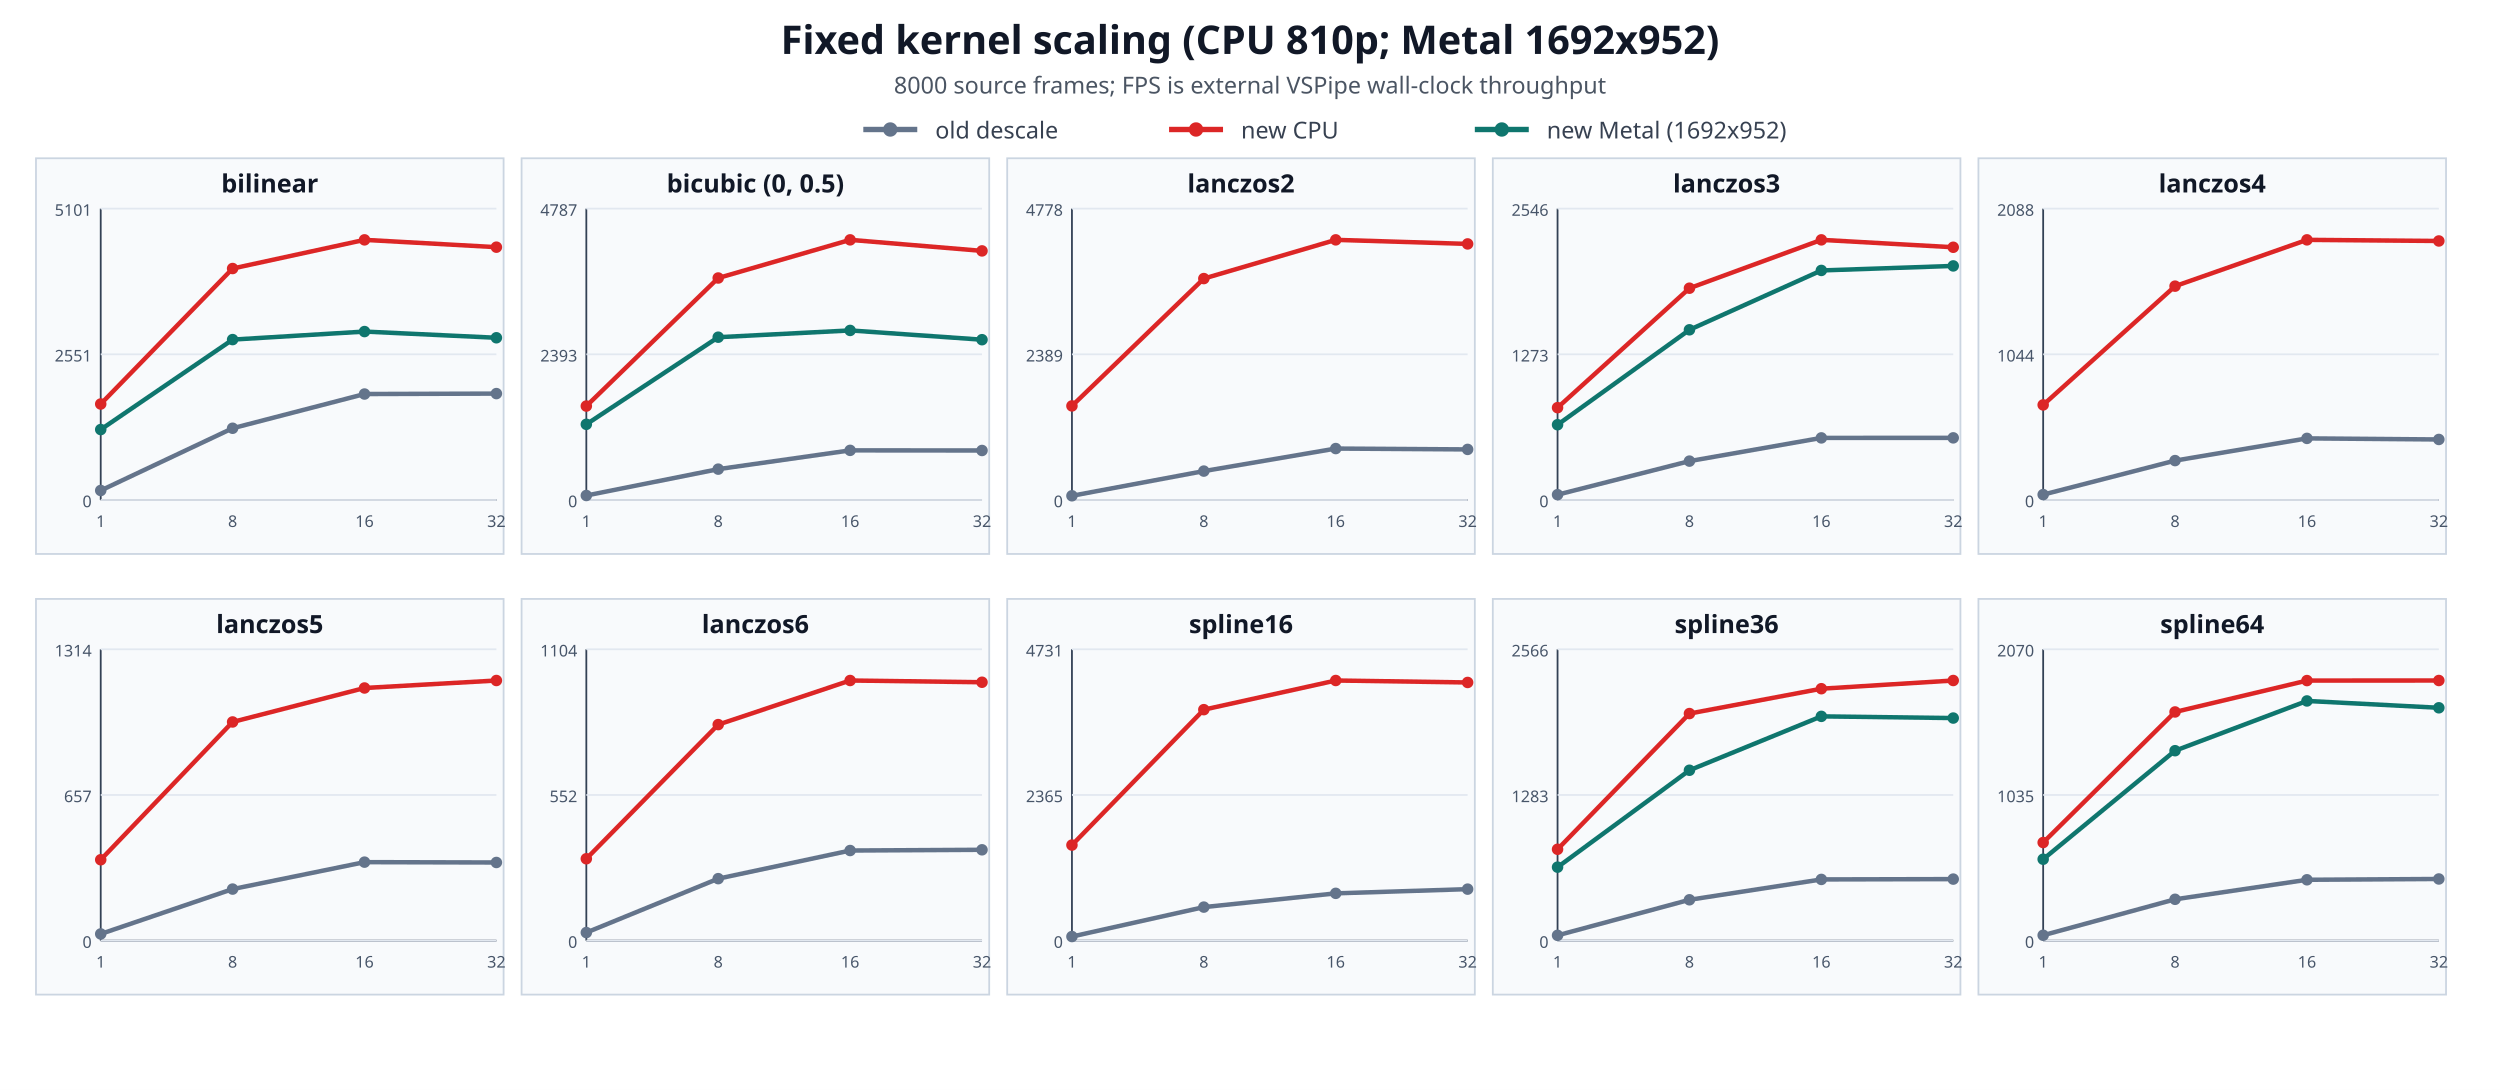
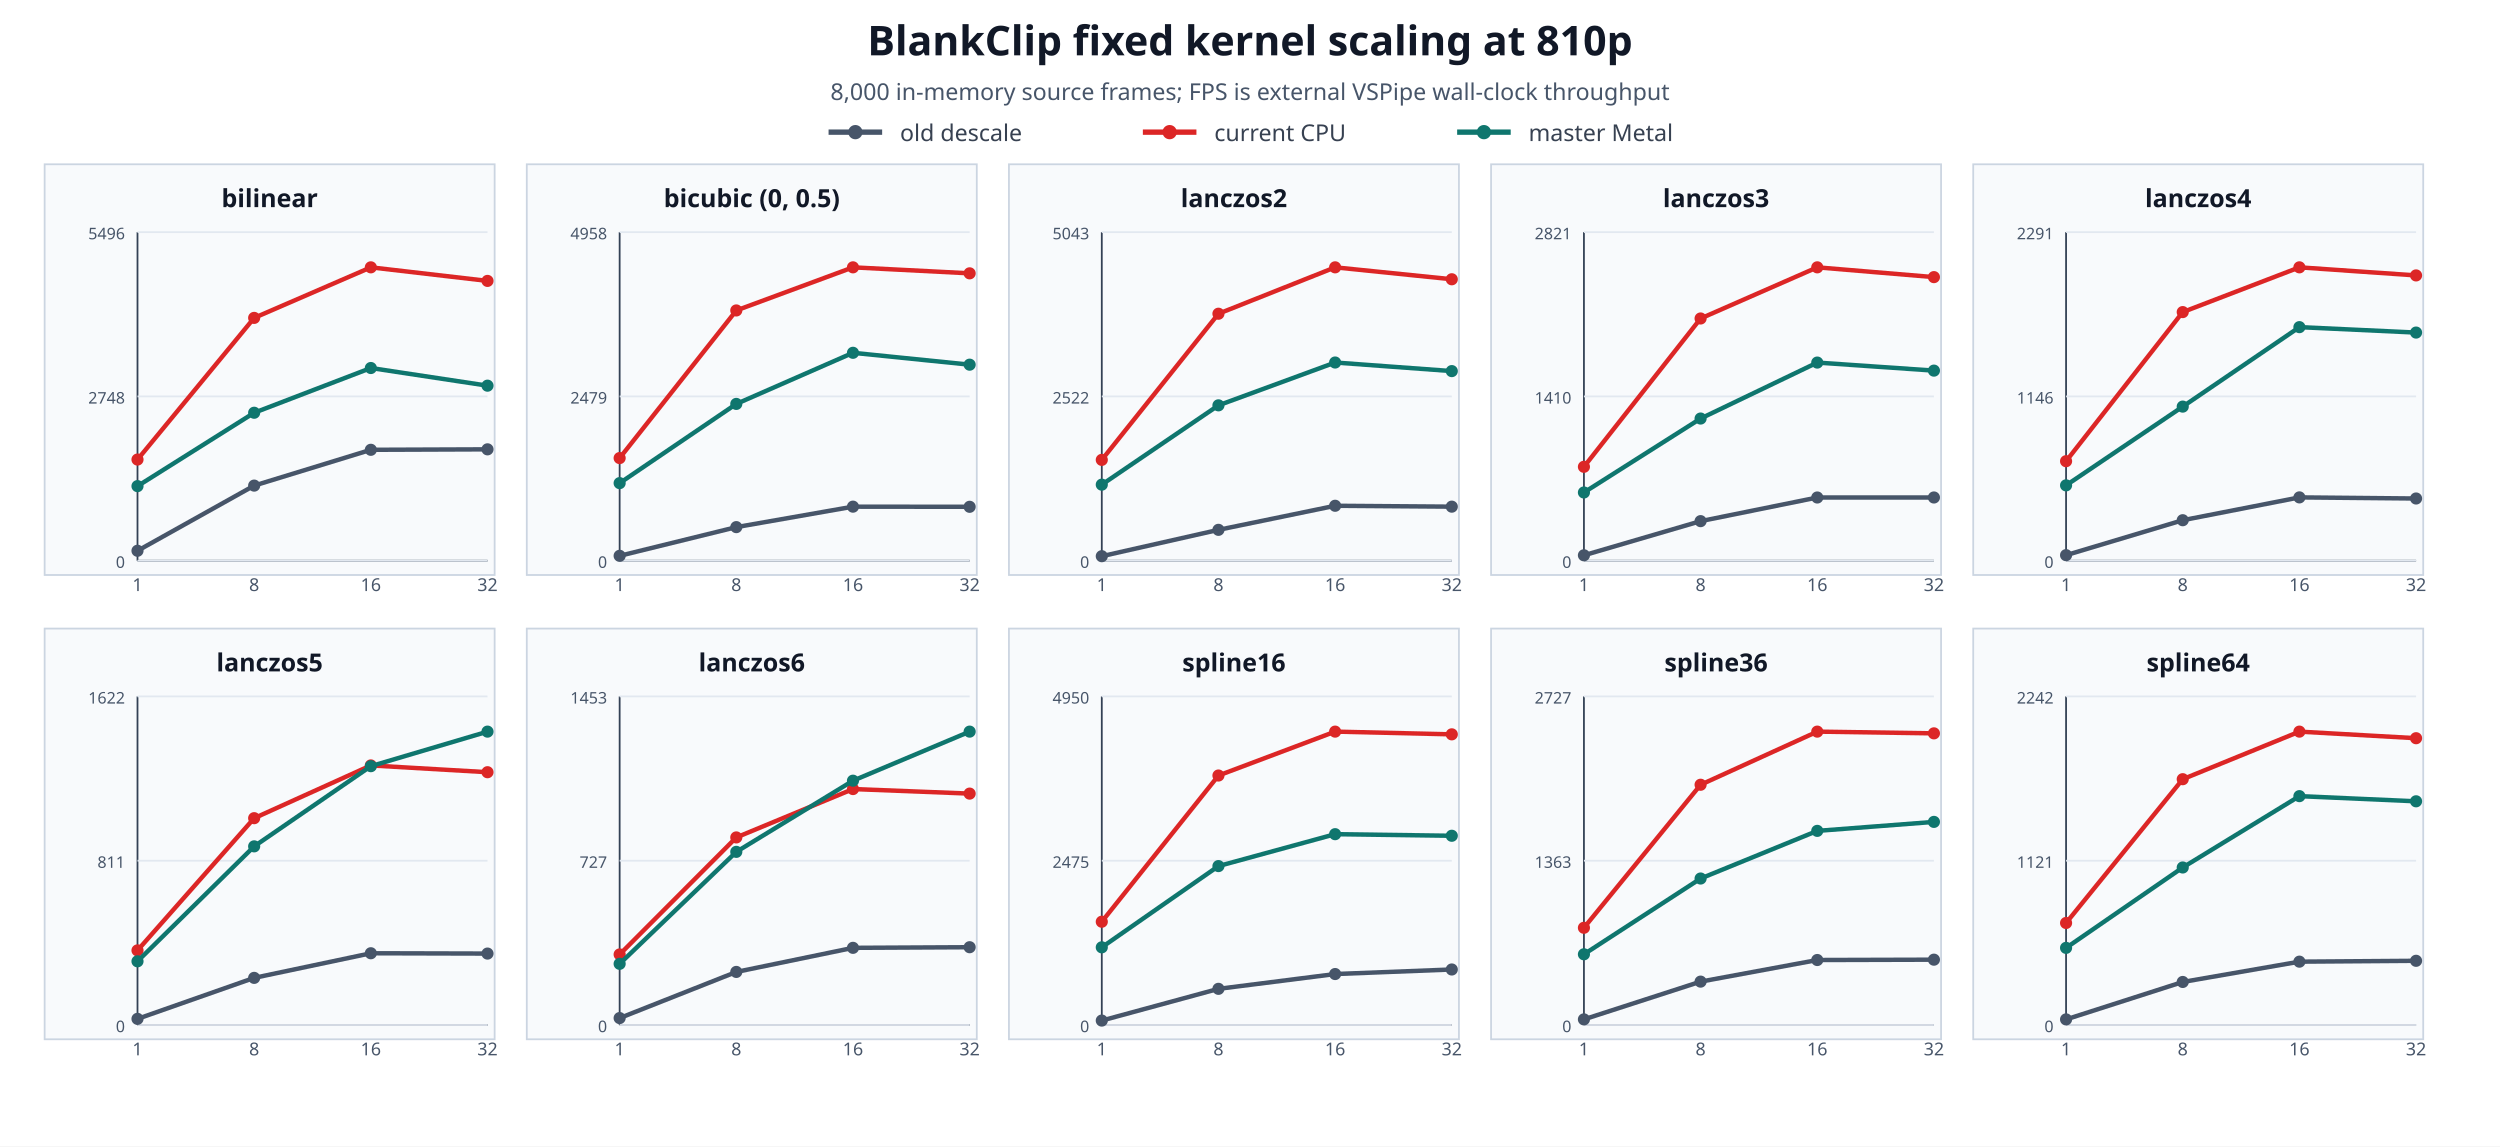
- <svg xmlns="http://www.w3.org/2000/svg" width="1390" height="606" viewBox="0 0 1390 606" role="img" aria-labelledby="title desc">
-   <rect width="1390" height="606" fill="#ffffff" />
-   <text x="695.0" y="30" text-anchor="middle" font-family="sans-serif" font-size="22" font-weight="700" fill="#111827">Fixed kernel scaling (CPU 810p; Metal 1692x952)</text>
-   <text x="695.0" y="52" text-anchor="middle" font-family="sans-serif" font-size="13" fill="#4b5563">8000 source frames; FPS is external VSPipe wall-clock throughput</text>
-   <line x1="480.0" y1="72" x2="510.0" y2="72" stroke="#64748b" stroke-width="3" />
-   <circle cx="495.0" cy="72" r="4" fill="#64748b" />
-   <text x="520.0" y="77" font-family="sans-serif" font-size="13" fill="#374151">old descale</text>
-   <line x1="650.0" y1="72" x2="680.0" y2="72" stroke="#dc2626" stroke-width="3" />
-   <circle cx="665.0" cy="72" r="4" fill="#dc2626" />
-   <text x="690.0" y="77" font-family="sans-serif" font-size="13" fill="#374151">new CPU</text>
-   <line x1="820.0" y1="72" x2="850.0" y2="72" stroke="#0f766e" stroke-width="3" />
-   <circle cx="835.0" cy="72" r="4" fill="#0f766e" />
-   <text x="860.0" y="77" font-family="sans-serif" font-size="13" fill="#374151">new Metal (1692x952)</text>
-   <g font-family="sans-serif">
-     <rect x="20" y="88" width="260" height="220" fill="#f8fafc" stroke="#cbd5e1" />
-     <text x="150.0" y="107" text-anchor="middle" font-size="14" font-weight="700" fill="#111827">bilinear</text>
-     <line x1="56" y1="116" x2="56" y2="278" stroke="#334155" />
-     <line x1="56" y1="278" x2="276" y2="278" stroke="#334155" />
-     <line x1="56" y1="278.00" x2="276" y2="278.00" stroke="#e2e8f0" />
-     <text x="51" y="282.00" text-anchor="end" font-size="9" fill="#475569">0</text>
-     <line x1="56" y1="197.00" x2="276" y2="197.00" stroke="#e2e8f0" />
-     <text x="51" y="201.00" text-anchor="end" font-size="9" fill="#475569">2551</text>
-     <line x1="56" y1="116.00" x2="276" y2="116.00" stroke="#e2e8f0" />
-     <text x="51" y="120.00" text-anchor="end" font-size="9" fill="#475569">5101</text>
-     <text x="56.00" y="293" text-anchor="middle" font-size="9" fill="#475569">1</text>
-     <text x="129.33" y="293" text-anchor="middle" font-size="9" fill="#475569">8</text>
-     <text x="202.67" y="293" text-anchor="middle" font-size="9" fill="#475569">16</text>
-     <text x="276.00" y="293" text-anchor="middle" font-size="9" fill="#475569">32</text>
-     <polyline points="56.00,272.71 129.33,238.11 202.67,219.08 276.00,218.84" fill="none" stroke="#64748b" stroke-width="2.5" />
-     <circle cx="56.00" cy="272.71" r="3.2" fill="#64748b" />
-     <circle cx="129.33" cy="238.11" r="3.2" fill="#64748b" />
-     <circle cx="202.67" cy="219.08" r="3.2" fill="#64748b" />
-     <circle cx="276.00" cy="218.84" r="3.2" fill="#64748b" />
-     <polyline points="56.00,224.63 129.33,149.30 202.67,133.36 276.00,137.43" fill="none" stroke="#dc2626" stroke-width="2.5" />
-     <circle cx="56.00" cy="224.63" r="3.2" fill="#dc2626" />
-     <circle cx="129.33" cy="149.30" r="3.2" fill="#dc2626" />
-     <circle cx="202.67" cy="133.36" r="3.2" fill="#dc2626" />
-     <circle cx="276.00" cy="137.43" r="3.2" fill="#dc2626" />
-     <polyline points="56.00,238.83 129.33,188.81 202.67,184.35 276.00,187.80" fill="none" stroke="#0f766e" stroke-width="2.5" />
-     <circle cx="56.00" cy="238.83" r="3.2" fill="#0f766e" />
-     <circle cx="129.33" cy="188.81" r="3.2" fill="#0f766e" />
-     <circle cx="202.67" cy="184.35" r="3.2" fill="#0f766e" />
-     <circle cx="276.00" cy="187.80" r="3.2" fill="#0f766e" />
-   </g>
-   <g font-family="sans-serif">
-     <rect x="290" y="88" width="260" height="220" fill="#f8fafc" stroke="#cbd5e1" />
-     <text x="420.0" y="107" text-anchor="middle" font-size="14" font-weight="700" fill="#111827">bicubic (0, 0.5)</text>
-     <line x1="326" y1="116" x2="326" y2="278" stroke="#334155" />
-     <line x1="326" y1="278" x2="546" y2="278" stroke="#334155" />
-     <line x1="326" y1="278.00" x2="546" y2="278.00" stroke="#e2e8f0" />
-     <text x="321" y="282.00" text-anchor="end" font-size="9" fill="#475569">0</text>
-     <line x1="326" y1="197.00" x2="546" y2="197.00" stroke="#e2e8f0" />
-     <text x="321" y="201.00" text-anchor="end" font-size="9" fill="#475569">2393</text>
-     <line x1="326" y1="116.00" x2="546" y2="116.00" stroke="#e2e8f0" />
-     <text x="321" y="120.00" text-anchor="end" font-size="9" fill="#475569">4787</text>
-     <text x="326.00" y="293" text-anchor="middle" font-size="9" fill="#475569">1</text>
-     <text x="399.33" y="293" text-anchor="middle" font-size="9" fill="#475569">8</text>
-     <text x="472.67" y="293" text-anchor="middle" font-size="9" fill="#475569">16</text>
-     <text x="546.00" y="293" text-anchor="middle" font-size="9" fill="#475569">32</text>
-     <polyline points="326.00,275.50 399.33,260.84 472.67,250.40 546.00,250.47" fill="none" stroke="#64748b" stroke-width="2.5" />
-     <circle cx="326.00" cy="275.50" r="3.2" fill="#64748b" />
-     <circle cx="399.33" cy="260.84" r="3.2" fill="#64748b" />
-     <circle cx="472.67" cy="250.40" r="3.2" fill="#64748b" />
-     <circle cx="546.00" cy="250.47" r="3.2" fill="#64748b" />
-     <polyline points="326.00,225.77 399.33,154.57 472.67,133.36 546.00,139.50" fill="none" stroke="#dc2626" stroke-width="2.5" />
-     <circle cx="326.00" cy="225.77" r="3.2" fill="#dc2626" />
-     <circle cx="399.33" cy="154.57" r="3.2" fill="#dc2626" />
-     <circle cx="472.67" cy="133.36" r="3.2" fill="#dc2626" />
-     <circle cx="546.00" cy="139.50" r="3.2" fill="#dc2626" />
-     <polyline points="326.00,235.92 399.33,187.48 472.67,183.72 546.00,188.87" fill="none" stroke="#0f766e" stroke-width="2.5" />
-     <circle cx="326.00" cy="235.92" r="3.2" fill="#0f766e" />
-     <circle cx="399.33" cy="187.48" r="3.2" fill="#0f766e" />
-     <circle cx="472.67" cy="183.72" r="3.2" fill="#0f766e" />
-     <circle cx="546.00" cy="188.87" r="3.2" fill="#0f766e" />
-   </g>
-   <g font-family="sans-serif">
-     <rect x="560" y="88" width="260" height="220" fill="#f8fafc" stroke="#cbd5e1" />
-     <text x="690.0" y="107" text-anchor="middle" font-size="14" font-weight="700" fill="#111827">lanczos2</text>
-     <line x1="596" y1="116" x2="596" y2="278" stroke="#334155" />
-     <line x1="596" y1="278" x2="816" y2="278" stroke="#334155" />
-     <line x1="596" y1="278.00" x2="816" y2="278.00" stroke="#e2e8f0" />
-     <text x="591" y="282.00" text-anchor="end" font-size="9" fill="#475569">0</text>
-     <line x1="596" y1="197.00" x2="816" y2="197.00" stroke="#e2e8f0" />
-     <text x="591" y="201.00" text-anchor="end" font-size="9" fill="#475569">2389</text>
-     <line x1="596" y1="116.00" x2="816" y2="116.00" stroke="#e2e8f0" />
-     <text x="591" y="120.00" text-anchor="end" font-size="9" fill="#475569">4778</text>
-     <text x="596.00" y="293" text-anchor="middle" font-size="9" fill="#475569">1</text>
-     <text x="669.33" y="293" text-anchor="middle" font-size="9" fill="#475569">8</text>
-     <text x="742.67" y="293" text-anchor="middle" font-size="9" fill="#475569">16</text>
-     <text x="816.00" y="293" text-anchor="middle" font-size="9" fill="#475569">32</text>
-     <polyline points="596.00,275.65 669.33,261.93 742.67,249.40 816.00,249.87" fill="none" stroke="#64748b" stroke-width="2.5" />
-     <circle cx="596.00" cy="275.65" r="3.2" fill="#64748b" />
-     <circle cx="669.33" cy="261.93" r="3.2" fill="#64748b" />
-     <circle cx="742.67" cy="249.40" r="3.2" fill="#64748b" />
-     <circle cx="816.00" cy="249.87" r="3.2" fill="#64748b" />
-     <polyline points="596.00,225.69 669.33,154.89 742.67,133.36 816.00,135.62" fill="none" stroke="#dc2626" stroke-width="2.5" />
-     <circle cx="596.00" cy="225.69" r="3.2" fill="#dc2626" />
-     <circle cx="669.33" cy="154.89" r="3.2" fill="#dc2626" />
-     <circle cx="742.67" cy="133.36" r="3.2" fill="#dc2626" />
-     <circle cx="816.00" cy="135.62" r="3.2" fill="#dc2626" />
-   </g>
-   <g font-family="sans-serif">
-     <rect x="830" y="88" width="260" height="220" fill="#f8fafc" stroke="#cbd5e1" />
-     <text x="960.0" y="107" text-anchor="middle" font-size="14" font-weight="700" fill="#111827">lanczos3</text>
-     <line x1="866" y1="116" x2="866" y2="278" stroke="#334155" />
-     <line x1="866" y1="278" x2="1086" y2="278" stroke="#334155" />
-     <line x1="866" y1="278.00" x2="1086" y2="278.00" stroke="#e2e8f0" />
-     <text x="861" y="282.00" text-anchor="end" font-size="9" fill="#475569">0</text>
-     <line x1="866" y1="197.00" x2="1086" y2="197.00" stroke="#e2e8f0" />
-     <text x="861" y="201.00" text-anchor="end" font-size="9" fill="#475569">1273</text>
-     <line x1="866" y1="116.00" x2="1086" y2="116.00" stroke="#e2e8f0" />
-     <text x="861" y="120.00" text-anchor="end" font-size="9" fill="#475569">2546</text>
-     <text x="866.00" y="293" text-anchor="middle" font-size="9" fill="#475569">1</text>
-     <text x="939.33" y="293" text-anchor="middle" font-size="9" fill="#475569">8</text>
-     <text x="1012.67" y="293" text-anchor="middle" font-size="9" fill="#475569">16</text>
-     <text x="1086.00" y="293" text-anchor="middle" font-size="9" fill="#475569">32</text>
-     <polyline points="866.00,275.04 939.33,256.38 1012.67,243.47 1086.00,243.45" fill="none" stroke="#64748b" stroke-width="2.5" />
-     <circle cx="866.00" cy="275.04" r="3.2" fill="#64748b" />
-     <circle cx="939.33" cy="256.38" r="3.2" fill="#64748b" />
-     <circle cx="1012.67" cy="243.47" r="3.2" fill="#64748b" />
-     <circle cx="1086.00" cy="243.45" r="3.2" fill="#64748b" />
-     <polyline points="866.00,226.66 939.33,160.24 1012.67,133.36 1086.00,137.48" fill="none" stroke="#dc2626" stroke-width="2.5" />
-     <circle cx="866.00" cy="226.66" r="3.2" fill="#dc2626" />
-     <circle cx="939.33" cy="160.24" r="3.2" fill="#dc2626" />
-     <circle cx="1012.67" cy="133.36" r="3.2" fill="#dc2626" />
-     <circle cx="1086.00" cy="137.48" r="3.2" fill="#dc2626" />
-     <polyline points="866.00,236.15 939.33,183.37 1012.67,150.36 1086.00,147.85" fill="none" stroke="#0f766e" stroke-width="2.5" />
-     <circle cx="866.00" cy="236.15" r="3.2" fill="#0f766e" />
-     <circle cx="939.33" cy="183.37" r="3.2" fill="#0f766e" />
-     <circle cx="1012.67" cy="150.36" r="3.2" fill="#0f766e" />
-     <circle cx="1086.00" cy="147.85" r="3.2" fill="#0f766e" />
-   </g>
-   <g font-family="sans-serif">
-     <rect x="1100" y="88" width="260" height="220" fill="#f8fafc" stroke="#cbd5e1" />
-     <text x="1230.0" y="107" text-anchor="middle" font-size="14" font-weight="700" fill="#111827">lanczos4</text>
-     <line x1="1136" y1="116" x2="1136" y2="278" stroke="#334155" />
-     <line x1="1136" y1="278" x2="1356" y2="278" stroke="#334155" />
-     <line x1="1136" y1="278.00" x2="1356" y2="278.00" stroke="#e2e8f0" />
-     <text x="1131" y="282.00" text-anchor="end" font-size="9" fill="#475569">0</text>
-     <line x1="1136" y1="197.00" x2="1356" y2="197.00" stroke="#e2e8f0" />
-     <text x="1131" y="201.00" text-anchor="end" font-size="9" fill="#475569">1044</text>
-     <line x1="1136" y1="116.00" x2="1356" y2="116.00" stroke="#e2e8f0" />
-     <text x="1131" y="120.00" text-anchor="end" font-size="9" fill="#475569">2088</text>
-     <text x="1136.00" y="293" text-anchor="middle" font-size="9" fill="#475569">1</text>
-     <text x="1209.33" y="293" text-anchor="middle" font-size="9" fill="#475569">8</text>
-     <text x="1282.67" y="293" text-anchor="middle" font-size="9" fill="#475569">16</text>
-     <text x="1356.00" y="293" text-anchor="middle" font-size="9" fill="#475569">32</text>
-     <polyline points="1136.00,275.00 1209.33,256.09 1282.67,243.74 1356.00,244.34" fill="none" stroke="#64748b" stroke-width="2.5" />
-     <circle cx="1136.00" cy="275.00" r="3.2" fill="#64748b" />
-     <circle cx="1209.33" cy="256.09" r="3.2" fill="#64748b" />
-     <circle cx="1282.67" cy="243.74" r="3.2" fill="#64748b" />
-     <circle cx="1356.00" cy="244.34" r="3.2" fill="#64748b" />
-     <polyline points="1136.00,225.13 1209.33,159.10 1282.67,133.36 1356.00,133.98" fill="none" stroke="#dc2626" stroke-width="2.5" />
-     <circle cx="1136.00" cy="225.13" r="3.2" fill="#dc2626" />
-     <circle cx="1209.33" cy="159.10" r="3.2" fill="#dc2626" />
-     <circle cx="1282.67" cy="133.36" r="3.2" fill="#dc2626" />
-     <circle cx="1356.00" cy="133.98" r="3.2" fill="#dc2626" />
-   </g>
-   <g font-family="sans-serif">
-     <rect x="20" y="333" width="260" height="220" fill="#f8fafc" stroke="#cbd5e1" />
-     <text x="150.0" y="352" text-anchor="middle" font-size="14" font-weight="700" fill="#111827">lanczos5</text>
-     <line x1="56" y1="361" x2="56" y2="523" stroke="#334155" />
-     <line x1="56" y1="523" x2="276" y2="523" stroke="#334155" />
-     <line x1="56" y1="523.00" x2="276" y2="523.00" stroke="#e2e8f0" />
-     <text x="51" y="527.00" text-anchor="end" font-size="9" fill="#475569">0</text>
-     <line x1="56" y1="442.00" x2="276" y2="442.00" stroke="#e2e8f0" />
-     <text x="51" y="446.00" text-anchor="end" font-size="9" fill="#475569">657</text>
-     <line x1="56" y1="361.00" x2="276" y2="361.00" stroke="#e2e8f0" />
-     <text x="51" y="365.00" text-anchor="end" font-size="9" fill="#475569">1314</text>
-     <text x="56.00" y="538" text-anchor="middle" font-size="9" fill="#475569">1</text>
-     <text x="129.33" y="538" text-anchor="middle" font-size="9" fill="#475569">8</text>
-     <text x="202.67" y="538" text-anchor="middle" font-size="9" fill="#475569">16</text>
-     <text x="276.00" y="538" text-anchor="middle" font-size="9" fill="#475569">32</text>
-     <polyline points="56.00,519.27 129.33,494.33 202.67,479.35 276.00,479.54" fill="none" stroke="#64748b" stroke-width="2.5" />
-     <circle cx="56.00" cy="519.27" r="3.2" fill="#64748b" />
-     <circle cx="129.33" cy="494.33" r="3.2" fill="#64748b" />
-     <circle cx="202.67" cy="479.35" r="3.2" fill="#64748b" />
-     <circle cx="276.00" cy="479.54" r="3.2" fill="#64748b" />
-     <polyline points="56.00,478.02 129.33,401.41 202.67,382.52 276.00,378.36" fill="none" stroke="#dc2626" stroke-width="2.5" />
-     <circle cx="56.00" cy="478.02" r="3.2" fill="#dc2626" />
-     <circle cx="129.33" cy="401.41" r="3.2" fill="#dc2626" />
-     <circle cx="202.67" cy="382.52" r="3.2" fill="#dc2626" />
-     <circle cx="276.00" cy="378.36" r="3.2" fill="#dc2626" />
-   </g>
-   <g font-family="sans-serif">
-     <rect x="290" y="333" width="260" height="220" fill="#f8fafc" stroke="#cbd5e1" />
-     <text x="420.0" y="352" text-anchor="middle" font-size="14" font-weight="700" fill="#111827">lanczos6</text>
-     <line x1="326" y1="361" x2="326" y2="523" stroke="#334155" />
-     <line x1="326" y1="523" x2="546" y2="523" stroke="#334155" />
-     <line x1="326" y1="523.00" x2="546" y2="523.00" stroke="#e2e8f0" />
-     <text x="321" y="527.00" text-anchor="end" font-size="9" fill="#475569">0</text>
-     <line x1="326" y1="442.00" x2="546" y2="442.00" stroke="#e2e8f0" />
-     <text x="321" y="446.00" text-anchor="end" font-size="9" fill="#475569">552</text>
-     <line x1="326" y1="361.00" x2="546" y2="361.00" stroke="#e2e8f0" />
-     <text x="321" y="365.00" text-anchor="end" font-size="9" fill="#475569">1104</text>
-     <text x="326.00" y="538" text-anchor="middle" font-size="9" fill="#475569">1</text>
-     <text x="399.33" y="538" text-anchor="middle" font-size="9" fill="#475569">8</text>
-     <text x="472.67" y="538" text-anchor="middle" font-size="9" fill="#475569">16</text>
-     <text x="546.00" y="538" text-anchor="middle" font-size="9" fill="#475569">32</text>
-     <polyline points="326.00,518.50 399.33,488.53 472.67,472.89 546.00,472.49" fill="none" stroke="#64748b" stroke-width="2.5" />
-     <circle cx="326.00" cy="518.50" r="3.2" fill="#64748b" />
-     <circle cx="399.33" cy="488.53" r="3.2" fill="#64748b" />
-     <circle cx="472.67" cy="472.89" r="3.2" fill="#64748b" />
-     <circle cx="546.00" cy="472.49" r="3.2" fill="#64748b" />
-     <polyline points="326.00,477.47 399.33,402.88 472.67,378.36 546.00,379.33" fill="none" stroke="#dc2626" stroke-width="2.5" />
-     <circle cx="326.00" cy="477.47" r="3.2" fill="#dc2626" />
-     <circle cx="399.33" cy="402.88" r="3.2" fill="#dc2626" />
-     <circle cx="472.67" cy="378.36" r="3.2" fill="#dc2626" />
-     <circle cx="546.00" cy="379.33" r="3.2" fill="#dc2626" />
-   </g>
-   <g font-family="sans-serif">
-     <rect x="560" y="333" width="260" height="220" fill="#f8fafc" stroke="#cbd5e1" />
-     <text x="690.0" y="352" text-anchor="middle" font-size="14" font-weight="700" fill="#111827">spline16</text>
-     <line x1="596" y1="361" x2="596" y2="523" stroke="#334155" />
-     <line x1="596" y1="523" x2="816" y2="523" stroke="#334155" />
-     <line x1="596" y1="523.00" x2="816" y2="523.00" stroke="#e2e8f0" />
-     <text x="591" y="527.00" text-anchor="end" font-size="9" fill="#475569">0</text>
-     <line x1="596" y1="442.00" x2="816" y2="442.00" stroke="#e2e8f0" />
-     <text x="591" y="446.00" text-anchor="end" font-size="9" fill="#475569">2365</text>
-     <line x1="596" y1="361.00" x2="816" y2="361.00" stroke="#e2e8f0" />
-     <text x="591" y="365.00" text-anchor="end" font-size="9" fill="#475569">4731</text>
-     <text x="596.00" y="538" text-anchor="middle" font-size="9" fill="#475569">1</text>
-     <text x="669.33" y="538" text-anchor="middle" font-size="9" fill="#475569">8</text>
-     <text x="742.67" y="538" text-anchor="middle" font-size="9" fill="#475569">16</text>
-     <text x="816.00" y="538" text-anchor="middle" font-size="9" fill="#475569">32</text>
-     <polyline points="596.00,520.72 669.33,504.35 742.67,496.70 816.00,494.36" fill="none" stroke="#64748b" stroke-width="2.5" />
-     <circle cx="596.00" cy="520.72" r="3.2" fill="#64748b" />
-     <circle cx="669.33" cy="504.35" r="3.2" fill="#64748b" />
-     <circle cx="742.67" cy="496.70" r="3.2" fill="#64748b" />
-     <circle cx="816.00" cy="494.36" r="3.2" fill="#64748b" />
-     <polyline points="596.00,469.86 669.33,394.57 742.67,378.36 816.00,379.45" fill="none" stroke="#dc2626" stroke-width="2.5" />
-     <circle cx="596.00" cy="469.86" r="3.2" fill="#dc2626" />
-     <circle cx="669.33" cy="394.57" r="3.2" fill="#dc2626" />
-     <circle cx="742.67" cy="378.36" r="3.2" fill="#dc2626" />
-     <circle cx="816.00" cy="379.45" r="3.2" fill="#dc2626" />
-   </g>
-   <g font-family="sans-serif">
-     <rect x="830" y="333" width="260" height="220" fill="#f8fafc" stroke="#cbd5e1" />
-     <text x="960.0" y="352" text-anchor="middle" font-size="14" font-weight="700" fill="#111827">spline36</text>
-     <line x1="866" y1="361" x2="866" y2="523" stroke="#334155" />
-     <line x1="866" y1="523" x2="1086" y2="523" stroke="#334155" />
-     <line x1="866" y1="523.00" x2="1086" y2="523.00" stroke="#e2e8f0" />
-     <text x="861" y="527.00" text-anchor="end" font-size="9" fill="#475569">0</text>
-     <line x1="866" y1="442.00" x2="1086" y2="442.00" stroke="#e2e8f0" />
-     <text x="861" y="446.00" text-anchor="end" font-size="9" fill="#475569">1283</text>
-     <line x1="866" y1="361.00" x2="1086" y2="361.00" stroke="#e2e8f0" />
-     <text x="861" y="365.00" text-anchor="end" font-size="9" fill="#475569">2566</text>
-     <text x="866.00" y="538" text-anchor="middle" font-size="9" fill="#475569">1</text>
-     <text x="939.33" y="538" text-anchor="middle" font-size="9" fill="#475569">8</text>
-     <text x="1012.67" y="538" text-anchor="middle" font-size="9" fill="#475569">16</text>
-     <text x="1086.00" y="538" text-anchor="middle" font-size="9" fill="#475569">32</text>
-     <polyline points="866.00,520.05 939.33,500.28 1012.67,488.96 1086.00,488.78" fill="none" stroke="#64748b" stroke-width="2.5" />
-     <circle cx="866.00" cy="520.05" r="3.2" fill="#64748b" />
-     <circle cx="939.33" cy="500.28" r="3.2" fill="#64748b" />
-     <circle cx="1012.67" cy="488.96" r="3.2" fill="#64748b" />
-     <circle cx="1086.00" cy="488.78" r="3.2" fill="#64748b" />
-     <polyline points="866.00,472.20 939.33,396.74 1012.67,382.92 1086.00,378.36" fill="none" stroke="#dc2626" stroke-width="2.5" />
-     <circle cx="866.00" cy="472.20" r="3.2" fill="#dc2626" />
-     <circle cx="939.33" cy="396.74" r="3.2" fill="#dc2626" />
-     <circle cx="1012.67" cy="382.92" r="3.2" fill="#dc2626" />
-     <circle cx="1086.00" cy="378.36" r="3.2" fill="#dc2626" />
-     <polyline points="866.00,482.14 939.33,428.26 1012.67,398.30 1086.00,399.24" fill="none" stroke="#0f766e" stroke-width="2.5" />
-     <circle cx="866.00" cy="482.14" r="3.2" fill="#0f766e" />
-     <circle cx="939.33" cy="428.26" r="3.2" fill="#0f766e" />
-     <circle cx="1012.67" cy="398.30" r="3.2" fill="#0f766e" />
-     <circle cx="1086.00" cy="399.24" r="3.2" fill="#0f766e" />
-   </g>
-   <g font-family="sans-serif">
-     <rect x="1100" y="333" width="260" height="220" fill="#f8fafc" stroke="#cbd5e1" />
-     <text x="1230.0" y="352" text-anchor="middle" font-size="14" font-weight="700" fill="#111827">spline64</text>
-     <line x1="1136" y1="361" x2="1136" y2="523" stroke="#334155" />
-     <line x1="1136" y1="523" x2="1356" y2="523" stroke="#334155" />
-     <line x1="1136" y1="523.00" x2="1356" y2="523.00" stroke="#e2e8f0" />
-     <text x="1131" y="527.00" text-anchor="end" font-size="9" fill="#475569">0</text>
-     <line x1="1136" y1="442.00" x2="1356" y2="442.00" stroke="#e2e8f0" />
-     <text x="1131" y="446.00" text-anchor="end" font-size="9" fill="#475569">1035</text>
-     <line x1="1136" y1="361.00" x2="1356" y2="361.00" stroke="#e2e8f0" />
-     <text x="1131" y="365.00" text-anchor="end" font-size="9" fill="#475569">2070</text>
-     <text x="1136.00" y="538" text-anchor="middle" font-size="9" fill="#475569">1</text>
-     <text x="1209.33" y="538" text-anchor="middle" font-size="9" fill="#475569">8</text>
-     <text x="1282.67" y="538" text-anchor="middle" font-size="9" fill="#475569">16</text>
-     <text x="1356.00" y="538" text-anchor="middle" font-size="9" fill="#475569">32</text>
-     <polyline points="1136.00,520.00 1209.33,500.01 1282.67,489.16 1356.00,488.71" fill="none" stroke="#64748b" stroke-width="2.5" />
-     <circle cx="1136.00" cy="520.00" r="3.2" fill="#64748b" />
-     <circle cx="1209.33" cy="500.01" r="3.2" fill="#64748b" />
-     <circle cx="1282.67" cy="489.16" r="3.2" fill="#64748b" />
-     <circle cx="1356.00" cy="488.71" r="3.2" fill="#64748b" />
-     <polyline points="1136.00,468.45 1209.33,395.85 1282.67,378.40 1356.00,378.36" fill="none" stroke="#dc2626" stroke-width="2.5" />
-     <circle cx="1136.00" cy="468.45" r="3.2" fill="#dc2626" />
-     <circle cx="1209.33" cy="395.85" r="3.2" fill="#dc2626" />
-     <circle cx="1282.67" cy="378.40" r="3.2" fill="#dc2626" />
-     <circle cx="1356.00" cy="378.36" r="3.2" fill="#dc2626" />
-     <polyline points="1136.00,477.73 1209.33,417.39 1282.67,389.73 1356.00,393.53" fill="none" stroke="#0f766e" stroke-width="2.5" />
-     <circle cx="1136.00" cy="477.73" r="3.2" fill="#0f766e" />
-     <circle cx="1209.33" cy="417.39" r="3.2" fill="#0f766e" />
-     <circle cx="1282.67" cy="389.73" r="3.2" fill="#0f766e" />
-     <circle cx="1356.00" cy="393.53" r="3.2" fill="#0f766e" />
+ <svg xmlns="http://www.w3.org/2000/svg" width="1400" height="642" viewBox="0 0 1400 642" role="img" aria-labelledby="title desc">
+   <rect width="1400" height="642" fill="#ffffff" />
+   <text x="700.0" y="31" text-anchor="middle" font-family="sans-serif" font-size="23" font-weight="700" fill="#111827">BlankClip fixed kernel scaling at 810p</text>
+   <text x="700.0" y="56" text-anchor="middle" font-family="sans-serif" font-size="13" fill="#475569">8,000 in-memory source frames; FPS is external VSPipe wall-clock throughput</text>
+   <line x1="464.0" y1="74" x2="494.0" y2="74" stroke="#475569" stroke-width="3" />
+   <circle cx="479.0" cy="74" r="4" fill="#475569" />
+   <text x="504.0" y="79" font-family="sans-serif" font-size="13" fill="#374151">old descale</text>
+   <line x1="640.0" y1="74" x2="670.0" y2="74" stroke="#dc2626" stroke-width="3" />
+   <circle cx="655.0" cy="74" r="4" fill="#dc2626" />
+   <text x="680.0" y="79" font-family="sans-serif" font-size="13" fill="#374151">current CPU</text>
+   <line x1="816.0" y1="74" x2="846.0" y2="74" stroke="#0f766e" stroke-width="3" />
+   <circle cx="831.0" cy="74" r="4" fill="#0f766e" />
+   <text x="856.0" y="79" font-family="sans-serif" font-size="13" fill="#374151">master Metal</text>
+   <g font-family="sans-serif">
+     <rect x="25" y="92" width="252" height="230" fill="#f8fafc" stroke="#cbd5e1" />
+     <text x="151.0" y="116" text-anchor="middle" font-size="14" font-weight="700" fill="#111827">bilinear</text>
+     <line x1="77" y1="130" x2="77" y2="314" stroke="#334155" />
+     <line x1="77" y1="314" x2="273" y2="314" stroke="#334155" />
+     <line x1="77" y1="314.00" x2="273" y2="314.00" stroke="#e2e8f0" />
+     <text x="70" y="318.00" text-anchor="end" font-size="9" fill="#475569">0</text>
+     <line x1="77" y1="222.00" x2="273" y2="222.00" stroke="#e2e8f0" />
+     <text x="70" y="226.00" text-anchor="end" font-size="9" fill="#475569">2748</text>
+     <line x1="77" y1="130.00" x2="273" y2="130.00" stroke="#e2e8f0" />
+     <text x="70" y="134.00" text-anchor="end" font-size="9" fill="#475569">5496</text>
+     <text x="77.00" y="331" text-anchor="middle" font-size="10" fill="#475569">1</text>
+     <text x="142.33" y="331" text-anchor="middle" font-size="10" fill="#475569">8</text>
+     <text x="207.67" y="331" text-anchor="middle" font-size="10" fill="#475569">16</text>
+     <text x="273.00" y="331" text-anchor="middle" font-size="10" fill="#475569">32</text>
+     <polyline points="77.00,308.43 142.33,271.94 207.67,251.89 273.00,251.63" fill="none" stroke="#475569" stroke-width="2.5" />
+     <circle cx="77.00" cy="308.43" r="3.4" fill="#475569" />
+     <circle cx="142.33" cy="271.94" r="3.4" fill="#475569" />
+     <circle cx="207.67" cy="251.89" r="3.4" fill="#475569" />
+     <circle cx="273.00" cy="251.63" r="3.4" fill="#475569" />
+     <polyline points="77.00,257.35 142.33,178.02 207.67,149.71 273.00,157.31" fill="none" stroke="#dc2626" stroke-width="2.5" />
+     <circle cx="77.00" cy="257.35" r="3.4" fill="#dc2626" />
+     <circle cx="142.33" cy="178.02" r="3.4" fill="#dc2626" />
+     <circle cx="207.67" cy="149.71" r="3.4" fill="#dc2626" />
+     <circle cx="273.00" cy="157.31" r="3.4" fill="#dc2626" />
+     <polyline points="77.00,272.23 142.33,231.14 207.67,206.09 273.00,215.98" fill="none" stroke="#0f766e" stroke-width="2.5" />
+     <circle cx="77.00" cy="272.23" r="3.4" fill="#0f766e" />
+     <circle cx="142.33" cy="231.14" r="3.4" fill="#0f766e" />
+     <circle cx="207.67" cy="206.09" r="3.4" fill="#0f766e" />
+     <circle cx="273.00" cy="215.98" r="3.4" fill="#0f766e" />
+   </g>
+   <g font-family="sans-serif">
+     <rect x="295" y="92" width="252" height="230" fill="#f8fafc" stroke="#cbd5e1" />
+     <text x="421.0" y="116" text-anchor="middle" font-size="14" font-weight="700" fill="#111827">bicubic (0, 0.5)</text>
+     <line x1="347" y1="130" x2="347" y2="314" stroke="#334155" />
+     <line x1="347" y1="314" x2="543" y2="314" stroke="#334155" />
+     <line x1="347" y1="314.00" x2="543" y2="314.00" stroke="#e2e8f0" />
+     <text x="340" y="318.00" text-anchor="end" font-size="9" fill="#475569">0</text>
+     <line x1="347" y1="222.00" x2="543" y2="222.00" stroke="#e2e8f0" />
+     <text x="340" y="226.00" text-anchor="end" font-size="9" fill="#475569">2479</text>
+     <line x1="347" y1="130.00" x2="543" y2="130.00" stroke="#e2e8f0" />
+     <text x="340" y="134.00" text-anchor="end" font-size="9" fill="#475569">4958</text>
+     <text x="347.00" y="331" text-anchor="middle" font-size="10" fill="#475569">1</text>
+     <text x="412.33" y="331" text-anchor="middle" font-size="10" fill="#475569">8</text>
+     <text x="477.67" y="331" text-anchor="middle" font-size="10" fill="#475569">16</text>
+     <text x="543.00" y="331" text-anchor="middle" font-size="10" fill="#475569">32</text>
+     <polyline points="347.00,311.26 412.33,295.19 477.67,283.73 543.00,283.81" fill="none" stroke="#475569" stroke-width="2.5" />
+     <circle cx="347.00" cy="311.26" r="3.4" fill="#475569" />
+     <circle cx="412.33" cy="295.19" r="3.4" fill="#475569" />
+     <circle cx="477.67" cy="283.73" r="3.4" fill="#475569" />
+     <circle cx="543.00" cy="283.81" r="3.4" fill="#475569" />
+     <polyline points="347.00,256.52 412.33,173.85 477.67,149.71 543.00,153.07" fill="none" stroke="#dc2626" stroke-width="2.5" />
+     <circle cx="347.00" cy="256.52" r="3.4" fill="#dc2626" />
+     <circle cx="412.33" cy="173.85" r="3.4" fill="#dc2626" />
+     <circle cx="477.67" cy="149.71" r="3.4" fill="#dc2626" />
+     <circle cx="543.00" cy="153.07" r="3.4" fill="#dc2626" />
+     <polyline points="347.00,270.55 412.33,226.19 477.67,197.57 543.00,204.22" fill="none" stroke="#0f766e" stroke-width="2.5" />
+     <circle cx="347.00" cy="270.55" r="3.4" fill="#0f766e" />
+     <circle cx="412.33" cy="226.19" r="3.4" fill="#0f766e" />
+     <circle cx="477.67" cy="197.57" r="3.4" fill="#0f766e" />
+     <circle cx="543.00" cy="204.22" r="3.4" fill="#0f766e" />
+   </g>
+   <g font-family="sans-serif">
+     <rect x="565" y="92" width="252" height="230" fill="#f8fafc" stroke="#cbd5e1" />
+     <text x="691.0" y="116" text-anchor="middle" font-size="14" font-weight="700" fill="#111827">lanczos2</text>
+     <line x1="617" y1="130" x2="617" y2="314" stroke="#334155" />
+     <line x1="617" y1="314" x2="813" y2="314" stroke="#334155" />
+     <line x1="617" y1="314.00" x2="813" y2="314.00" stroke="#e2e8f0" />
+     <text x="610" y="318.00" text-anchor="end" font-size="9" fill="#475569">0</text>
+     <line x1="617" y1="222.00" x2="813" y2="222.00" stroke="#e2e8f0" />
+     <text x="610" y="226.00" text-anchor="end" font-size="9" fill="#475569">2522</text>
+     <line x1="617" y1="130.00" x2="813" y2="130.00" stroke="#e2e8f0" />
+     <text x="610" y="134.00" text-anchor="end" font-size="9" fill="#475569">5043</text>
+     <text x="617.00" y="331" text-anchor="middle" font-size="10" fill="#475569">1</text>
+     <text x="682.33" y="331" text-anchor="middle" font-size="10" fill="#475569">8</text>
+     <text x="747.67" y="331" text-anchor="middle" font-size="10" fill="#475569">16</text>
+     <text x="813.00" y="331" text-anchor="middle" font-size="10" fill="#475569">32</text>
+     <polyline points="617.00,311.47 682.33,296.71 747.67,283.23 813.00,283.73" fill="none" stroke="#475569" stroke-width="2.5" />
+     <circle cx="617.00" cy="311.47" r="3.4" fill="#475569" />
+     <circle cx="682.33" cy="296.71" r="3.4" fill="#475569" />
+     <circle cx="747.67" cy="283.23" r="3.4" fill="#475569" />
+     <circle cx="813.00" cy="283.73" r="3.4" fill="#475569" />
+     <polyline points="617.00,257.53 682.33,175.69 747.67,149.71 813.00,156.39" fill="none" stroke="#dc2626" stroke-width="2.5" />
+     <circle cx="617.00" cy="257.53" r="3.4" fill="#dc2626" />
+     <circle cx="682.33" cy="175.69" r="3.4" fill="#dc2626" />
+     <circle cx="747.67" cy="149.71" r="3.4" fill="#dc2626" />
+     <circle cx="813.00" cy="156.39" r="3.4" fill="#dc2626" />
+     <polyline points="617.00,271.41 682.33,226.99 747.67,203.01 813.00,207.82" fill="none" stroke="#0f766e" stroke-width="2.5" />
+     <circle cx="617.00" cy="271.41" r="3.4" fill="#0f766e" />
+     <circle cx="682.33" cy="226.99" r="3.4" fill="#0f766e" />
+     <circle cx="747.67" cy="203.01" r="3.4" fill="#0f766e" />
+     <circle cx="813.00" cy="207.82" r="3.4" fill="#0f766e" />
+   </g>
+   <g font-family="sans-serif">
+     <rect x="835" y="92" width="252" height="230" fill="#f8fafc" stroke="#cbd5e1" />
+     <text x="961.0" y="116" text-anchor="middle" font-size="14" font-weight="700" fill="#111827">lanczos3</text>
+     <line x1="887" y1="130" x2="887" y2="314" stroke="#334155" />
+     <line x1="887" y1="314" x2="1083" y2="314" stroke="#334155" />
+     <line x1="887" y1="314.00" x2="1083" y2="314.00" stroke="#e2e8f0" />
+     <text x="880" y="318.00" text-anchor="end" font-size="9" fill="#475569">0</text>
+     <line x1="887" y1="222.00" x2="1083" y2="222.00" stroke="#e2e8f0" />
+     <text x="880" y="226.00" text-anchor="end" font-size="9" fill="#475569">1410</text>
+     <line x1="887" y1="130.00" x2="1083" y2="130.00" stroke="#e2e8f0" />
+     <text x="880" y="134.00" text-anchor="end" font-size="9" fill="#475569">2821</text>
+     <text x="887.00" y="331" text-anchor="middle" font-size="10" fill="#475569">1</text>
+     <text x="952.33" y="331" text-anchor="middle" font-size="10" fill="#475569">8</text>
+     <text x="1017.67" y="331" text-anchor="middle" font-size="10" fill="#475569">16</text>
+     <text x="1083.00" y="331" text-anchor="middle" font-size="10" fill="#475569">32</text>
+     <polyline points="887.00,310.96 952.33,291.84 1017.67,278.60 1083.00,278.59" fill="none" stroke="#475569" stroke-width="2.5" />
+     <circle cx="887.00" cy="310.96" r="3.4" fill="#475569" />
+     <circle cx="952.33" cy="291.84" r="3.4" fill="#475569" />
+     <circle cx="1017.67" cy="278.60" r="3.4" fill="#475569" />
+     <circle cx="1083.00" cy="278.59" r="3.4" fill="#475569" />
+     <polyline points="887.00,261.41 952.33,178.35 1017.67,149.71 1083.00,155.19" fill="none" stroke="#dc2626" stroke-width="2.5" />
+     <circle cx="887.00" cy="261.41" r="3.4" fill="#dc2626" />
+     <circle cx="952.33" cy="178.35" r="3.4" fill="#dc2626" />
+     <circle cx="1017.67" cy="149.71" r="3.4" fill="#dc2626" />
+     <circle cx="1083.00" cy="155.19" r="3.4" fill="#dc2626" />
+     <polyline points="887.00,275.79 952.33,234.38 1017.67,203.04 1083.00,207.55" fill="none" stroke="#0f766e" stroke-width="2.5" />
+     <circle cx="887.00" cy="275.79" r="3.4" fill="#0f766e" />
+     <circle cx="952.33" cy="234.38" r="3.4" fill="#0f766e" />
+     <circle cx="1017.67" cy="203.04" r="3.4" fill="#0f766e" />
+     <circle cx="1083.00" cy="207.55" r="3.4" fill="#0f766e" />
+   </g>
+   <g font-family="sans-serif">
+     <rect x="1105" y="92" width="252" height="230" fill="#f8fafc" stroke="#cbd5e1" />
+     <text x="1231.0" y="116" text-anchor="middle" font-size="14" font-weight="700" fill="#111827">lanczos4</text>
+     <line x1="1157" y1="130" x2="1157" y2="314" stroke="#334155" />
+     <line x1="1157" y1="314" x2="1353" y2="314" stroke="#334155" />
+     <line x1="1157" y1="314.00" x2="1353" y2="314.00" stroke="#e2e8f0" />
+     <text x="1150" y="318.00" text-anchor="end" font-size="9" fill="#475569">0</text>
+     <line x1="1157" y1="222.00" x2="1353" y2="222.00" stroke="#e2e8f0" />
+     <text x="1150" y="226.00" text-anchor="end" font-size="9" fill="#475569">1146</text>
+     <line x1="1157" y1="130.00" x2="1353" y2="130.00" stroke="#e2e8f0" />
+     <text x="1150" y="134.00" text-anchor="end" font-size="9" fill="#475569">2291</text>
+     <text x="1157.00" y="331" text-anchor="middle" font-size="10" fill="#475569">1</text>
+     <text x="1222.33" y="331" text-anchor="middle" font-size="10" fill="#475569">8</text>
+     <text x="1287.67" y="331" text-anchor="middle" font-size="10" fill="#475569">16</text>
+     <text x="1353.00" y="331" text-anchor="middle" font-size="10" fill="#475569">32</text>
+     <polyline points="1157.00,310.89 1222.33,291.32 1287.67,278.54 1353.00,279.16" fill="none" stroke="#475569" stroke-width="2.5" />
+     <circle cx="1157.00" cy="310.89" r="3.4" fill="#475569" />
+     <circle cx="1222.33" cy="291.32" r="3.4" fill="#475569" />
+     <circle cx="1287.67" cy="278.54" r="3.4" fill="#475569" />
+     <circle cx="1353.00" cy="279.16" r="3.4" fill="#475569" />
+     <polyline points="1157.00,258.27 1222.33,174.77 1287.67,149.71 1353.00,154.24" fill="none" stroke="#dc2626" stroke-width="2.5" />
+     <circle cx="1157.00" cy="258.27" r="3.4" fill="#dc2626" />
+     <circle cx="1222.33" cy="174.77" r="3.4" fill="#dc2626" />
+     <circle cx="1287.67" cy="149.71" r="3.4" fill="#dc2626" />
+     <circle cx="1353.00" cy="154.24" r="3.4" fill="#dc2626" />
+     <polyline points="1157.00,271.80 1222.33,227.70 1287.67,183.20 1353.00,186.24" fill="none" stroke="#0f766e" stroke-width="2.5" />
+     <circle cx="1157.00" cy="271.80" r="3.4" fill="#0f766e" />
+     <circle cx="1222.33" cy="227.70" r="3.4" fill="#0f766e" />
+     <circle cx="1287.67" cy="183.20" r="3.4" fill="#0f766e" />
+     <circle cx="1353.00" cy="186.24" r="3.4" fill="#0f766e" />
+   </g>
+   <g font-family="sans-serif">
+     <rect x="25" y="352" width="252" height="230" fill="#f8fafc" stroke="#cbd5e1" />
+     <text x="151.0" y="376" text-anchor="middle" font-size="14" font-weight="700" fill="#111827">lanczos5</text>
+     <line x1="77" y1="390" x2="77" y2="574" stroke="#334155" />
+     <line x1="77" y1="574" x2="273" y2="574" stroke="#334155" />
+     <line x1="77" y1="574.00" x2="273" y2="574.00" stroke="#e2e8f0" />
+     <text x="70" y="578.00" text-anchor="end" font-size="9" fill="#475569">0</text>
+     <line x1="77" y1="482.00" x2="273" y2="482.00" stroke="#e2e8f0" />
+     <text x="70" y="486.00" text-anchor="end" font-size="9" fill="#475569">811</text>
+     <line x1="77" y1="390.00" x2="273" y2="390.00" stroke="#e2e8f0" />
+     <text x="70" y="394.00" text-anchor="end" font-size="9" fill="#475569">1622</text>
+     <text x="77.00" y="591" text-anchor="middle" font-size="10" fill="#475569">1</text>
+     <text x="142.33" y="591" text-anchor="middle" font-size="10" fill="#475569">8</text>
+     <text x="207.67" y="591" text-anchor="middle" font-size="10" fill="#475569">16</text>
+     <text x="273.00" y="591" text-anchor="middle" font-size="10" fill="#475569">32</text>
+     <polyline points="77.00,570.56 142.33,547.61 207.67,533.82 273.00,534.00" fill="none" stroke="#475569" stroke-width="2.5" />
+     <circle cx="77.00" cy="570.56" r="3.4" fill="#475569" />
+     <circle cx="142.33" cy="547.61" r="3.4" fill="#475569" />
+     <circle cx="207.67" cy="533.82" r="3.4" fill="#475569" />
+     <circle cx="273.00" cy="534.00" r="3.4" fill="#475569" />
+     <polyline points="77.00,532.23 142.33,458.18 207.67,428.64 273.00,432.44" fill="none" stroke="#dc2626" stroke-width="2.5" />
+     <circle cx="77.00" cy="532.23" r="3.4" fill="#dc2626" />
+     <circle cx="142.33" cy="458.18" r="3.4" fill="#dc2626" />
+     <circle cx="207.67" cy="428.64" r="3.4" fill="#dc2626" />
+     <circle cx="273.00" cy="432.44" r="3.4" fill="#dc2626" />
+     <polyline points="77.00,538.33 142.33,473.96 207.67,429.06 273.00,409.71" fill="none" stroke="#0f766e" stroke-width="2.5" />
+     <circle cx="77.00" cy="538.33" r="3.4" fill="#0f766e" />
+     <circle cx="142.33" cy="473.96" r="3.4" fill="#0f766e" />
+     <circle cx="207.67" cy="429.06" r="3.4" fill="#0f766e" />
+     <circle cx="273.00" cy="409.71" r="3.4" fill="#0f766e" />
+   </g>
+   <g font-family="sans-serif">
+     <rect x="295" y="352" width="252" height="230" fill="#f8fafc" stroke="#cbd5e1" />
+     <text x="421.0" y="376" text-anchor="middle" font-size="14" font-weight="700" fill="#111827">lanczos6</text>
+     <line x1="347" y1="390" x2="347" y2="574" stroke="#334155" />
+     <line x1="347" y1="574" x2="543" y2="574" stroke="#334155" />
+     <line x1="347" y1="574.00" x2="543" y2="574.00" stroke="#e2e8f0" />
+     <text x="340" y="578.00" text-anchor="end" font-size="9" fill="#475569">0</text>
+     <line x1="347" y1="482.00" x2="543" y2="482.00" stroke="#e2e8f0" />
+     <text x="340" y="486.00" text-anchor="end" font-size="9" fill="#475569">727</text>
+     <line x1="347" y1="390.00" x2="543" y2="390.00" stroke="#e2e8f0" />
+     <text x="340" y="394.00" text-anchor="end" font-size="9" fill="#475569">1453</text>
+     <text x="347.00" y="591" text-anchor="middle" font-size="10" fill="#475569">1</text>
+     <text x="412.33" y="591" text-anchor="middle" font-size="10" fill="#475569">8</text>
+     <text x="477.67" y="591" text-anchor="middle" font-size="10" fill="#475569">16</text>
+     <text x="543.00" y="591" text-anchor="middle" font-size="10" fill="#475569">32</text>
+     <polyline points="347.00,570.12 412.33,544.28 477.67,530.79 543.00,530.44" fill="none" stroke="#475569" stroke-width="2.5" />
+     <circle cx="347.00" cy="570.12" r="3.4" fill="#475569" />
+     <circle cx="412.33" cy="544.28" r="3.4" fill="#475569" />
+     <circle cx="477.67" cy="530.79" r="3.4" fill="#475569" />
+     <circle cx="543.00" cy="530.44" r="3.4" fill="#475569" />
+     <polyline points="347.00,534.49 412.33,468.96 477.67,441.87 543.00,444.42" fill="none" stroke="#dc2626" stroke-width="2.5" />
+     <circle cx="347.00" cy="534.49" r="3.4" fill="#dc2626" />
+     <circle cx="412.33" cy="468.96" r="3.4" fill="#dc2626" />
+     <circle cx="477.67" cy="441.87" r="3.4" fill="#dc2626" />
+     <circle cx="543.00" cy="444.42" r="3.4" fill="#dc2626" />
+     <polyline points="347.00,539.74 412.33,477.04 477.67,437.19 543.00,409.71" fill="none" stroke="#0f766e" stroke-width="2.5" />
+     <circle cx="347.00" cy="539.74" r="3.4" fill="#0f766e" />
+     <circle cx="412.33" cy="477.04" r="3.4" fill="#0f766e" />
+     <circle cx="477.67" cy="437.19" r="3.4" fill="#0f766e" />
+     <circle cx="543.00" cy="409.71" r="3.4" fill="#0f766e" />
+   </g>
+   <g font-family="sans-serif">
+     <rect x="565" y="352" width="252" height="230" fill="#f8fafc" stroke="#cbd5e1" />
+     <text x="691.0" y="376" text-anchor="middle" font-size="14" font-weight="700" fill="#111827">spline16</text>
+     <line x1="617" y1="390" x2="617" y2="574" stroke="#334155" />
+     <line x1="617" y1="574" x2="813" y2="574" stroke="#334155" />
+     <line x1="617" y1="574.00" x2="813" y2="574.00" stroke="#e2e8f0" />
+     <text x="610" y="578.00" text-anchor="end" font-size="9" fill="#475569">0</text>
+     <line x1="617" y1="482.00" x2="813" y2="482.00" stroke="#e2e8f0" />
+     <text x="610" y="486.00" text-anchor="end" font-size="9" fill="#475569">2475</text>
+     <line x1="617" y1="390.00" x2="813" y2="390.00" stroke="#e2e8f0" />
+     <text x="610" y="394.00" text-anchor="end" font-size="9" fill="#475569">4950</text>
+     <text x="617.00" y="591" text-anchor="middle" font-size="10" fill="#475569">1</text>
+     <text x="682.33" y="591" text-anchor="middle" font-size="10" fill="#475569">8</text>
+     <text x="747.67" y="591" text-anchor="middle" font-size="10" fill="#475569">16</text>
+     <text x="813.00" y="591" text-anchor="middle" font-size="10" fill="#475569">32</text>
+     <polyline points="617.00,571.52 682.33,553.75 747.67,545.46 813.00,542.91" fill="none" stroke="#475569" stroke-width="2.5" />
+     <circle cx="617.00" cy="571.52" r="3.4" fill="#475569" />
+     <circle cx="682.33" cy="553.75" r="3.4" fill="#475569" />
+     <circle cx="747.67" cy="545.46" r="3.4" fill="#475569" />
+     <circle cx="813.00" cy="542.91" r="3.4" fill="#475569" />
+     <polyline points="617.00,516.17 682.33,434.29 747.67,409.71 813.00,411.23" fill="none" stroke="#dc2626" stroke-width="2.5" />
+     <circle cx="617.00" cy="516.17" r="3.4" fill="#dc2626" />
+     <circle cx="682.33" cy="434.29" r="3.4" fill="#dc2626" />
+     <circle cx="747.67" cy="409.71" r="3.4" fill="#dc2626" />
+     <circle cx="813.00" cy="411.23" r="3.4" fill="#dc2626" />
+     <polyline points="617.00,530.50 682.33,485.01 747.67,467.14 813.00,468.03" fill="none" stroke="#0f766e" stroke-width="2.5" />
+     <circle cx="617.00" cy="530.50" r="3.4" fill="#0f766e" />
+     <circle cx="682.33" cy="485.01" r="3.4" fill="#0f766e" />
+     <circle cx="747.67" cy="467.14" r="3.4" fill="#0f766e" />
+     <circle cx="813.00" cy="468.03" r="3.4" fill="#0f766e" />
+   </g>
+   <g font-family="sans-serif">
+     <rect x="835" y="352" width="252" height="230" fill="#f8fafc" stroke="#cbd5e1" />
+     <text x="961.0" y="376" text-anchor="middle" font-size="14" font-weight="700" fill="#111827">spline36</text>
+     <line x1="887" y1="390" x2="887" y2="574" stroke="#334155" />
+     <line x1="887" y1="574" x2="1083" y2="574" stroke="#334155" />
+     <line x1="887" y1="574.00" x2="1083" y2="574.00" stroke="#e2e8f0" />
+     <text x="880" y="578.00" text-anchor="end" font-size="9" fill="#475569">0</text>
+     <line x1="887" y1="482.00" x2="1083" y2="482.00" stroke="#e2e8f0" />
+     <text x="880" y="486.00" text-anchor="end" font-size="9" fill="#475569">1363</text>
+     <line x1="887" y1="390.00" x2="1083" y2="390.00" stroke="#e2e8f0" />
+     <text x="880" y="394.00" text-anchor="end" font-size="9" fill="#475569">2727</text>
+     <text x="887.00" y="591" text-anchor="middle" font-size="10" fill="#475569">1</text>
+     <text x="952.33" y="591" text-anchor="middle" font-size="10" fill="#475569">8</text>
+     <text x="1017.67" y="591" text-anchor="middle" font-size="10" fill="#475569">16</text>
+     <text x="1083.00" y="591" text-anchor="middle" font-size="10" fill="#475569">32</text>
+     <polyline points="887.00,570.85 952.33,549.71 1017.67,537.61 1083.00,537.42" fill="none" stroke="#475569" stroke-width="2.5" />
+     <circle cx="887.00" cy="570.85" r="3.4" fill="#475569" />
+     <circle cx="952.33" cy="549.71" r="3.4" fill="#475569" />
+     <circle cx="1017.67" cy="537.61" r="3.4" fill="#475569" />
+     <circle cx="1083.00" cy="537.42" r="3.4" fill="#475569" />
+     <polyline points="887.00,519.56 952.33,439.46 1017.67,409.71 1083.00,410.68" fill="none" stroke="#dc2626" stroke-width="2.5" />
+     <circle cx="887.00" cy="519.56" r="3.4" fill="#dc2626" />
+     <circle cx="952.33" cy="439.46" r="3.4" fill="#dc2626" />
+     <circle cx="1017.67" cy="409.71" r="3.4" fill="#dc2626" />
+     <circle cx="1083.00" cy="410.68" r="3.4" fill="#dc2626" />
+     <polyline points="887.00,534.40 952.33,491.97 1017.67,465.29 1083.00,460.26" fill="none" stroke="#0f766e" stroke-width="2.5" />
+     <circle cx="887.00" cy="534.40" r="3.4" fill="#0f766e" />
+     <circle cx="952.33" cy="491.97" r="3.4" fill="#0f766e" />
+     <circle cx="1017.67" cy="465.29" r="3.4" fill="#0f766e" />
+     <circle cx="1083.00" cy="460.26" r="3.4" fill="#0f766e" />
+   </g>
+   <g font-family="sans-serif">
+     <rect x="1105" y="352" width="252" height="230" fill="#f8fafc" stroke="#cbd5e1" />
+     <text x="1231.0" y="376" text-anchor="middle" font-size="14" font-weight="700" fill="#111827">spline64</text>
+     <line x1="1157" y1="390" x2="1157" y2="574" stroke="#334155" />
+     <line x1="1157" y1="574" x2="1353" y2="574" stroke="#334155" />
+     <line x1="1157" y1="574.00" x2="1353" y2="574.00" stroke="#e2e8f0" />
+     <text x="1150" y="578.00" text-anchor="end" font-size="9" fill="#475569">0</text>
+     <line x1="1157" y1="482.00" x2="1353" y2="482.00" stroke="#e2e8f0" />
+     <text x="1150" y="486.00" text-anchor="end" font-size="9" fill="#475569">1121</text>
+     <line x1="1157" y1="390.00" x2="1353" y2="390.00" stroke="#e2e8f0" />
+     <text x="1150" y="394.00" text-anchor="end" font-size="9" fill="#475569">2242</text>
+     <text x="1157.00" y="591" text-anchor="middle" font-size="10" fill="#475569">1</text>
+     <text x="1222.33" y="591" text-anchor="middle" font-size="10" fill="#475569">8</text>
+     <text x="1287.67" y="591" text-anchor="middle" font-size="10" fill="#475569">16</text>
+     <text x="1353.00" y="591" text-anchor="middle" font-size="10" fill="#475569">32</text>
+     <polyline points="1157.00,570.86 1222.33,549.90 1287.67,538.53 1353.00,538.05" fill="none" stroke="#475569" stroke-width="2.5" />
+     <circle cx="1157.00" cy="570.86" r="3.4" fill="#475569" />
+     <circle cx="1222.33" cy="549.90" r="3.4" fill="#475569" />
+     <circle cx="1287.67" cy="538.53" r="3.4" fill="#475569" />
+     <circle cx="1353.00" cy="538.05" r="3.4" fill="#475569" />
+     <polyline points="1157.00,516.87 1222.33,436.35 1287.67,409.71 1353.00,413.40" fill="none" stroke="#dc2626" stroke-width="2.5" />
+     <circle cx="1157.00" cy="516.87" r="3.4" fill="#dc2626" />
+     <circle cx="1222.33" cy="436.35" r="3.4" fill="#dc2626" />
+     <circle cx="1287.67" cy="409.71" r="3.4" fill="#dc2626" />
+     <circle cx="1353.00" cy="413.40" r="3.4" fill="#dc2626" />
+     <polyline points="1157.00,530.81 1222.33,485.79 1287.67,445.84 1353.00,448.73" fill="none" stroke="#0f766e" stroke-width="2.5" />
+     <circle cx="1157.00" cy="530.81" r="3.4" fill="#0f766e" />
+     <circle cx="1222.33" cy="485.79" r="3.4" fill="#0f766e" />
+     <circle cx="1287.67" cy="445.84" r="3.4" fill="#0f766e" />
+     <circle cx="1353.00" cy="448.73" r="3.4" fill="#0f766e" />
  </g>
</svg>
